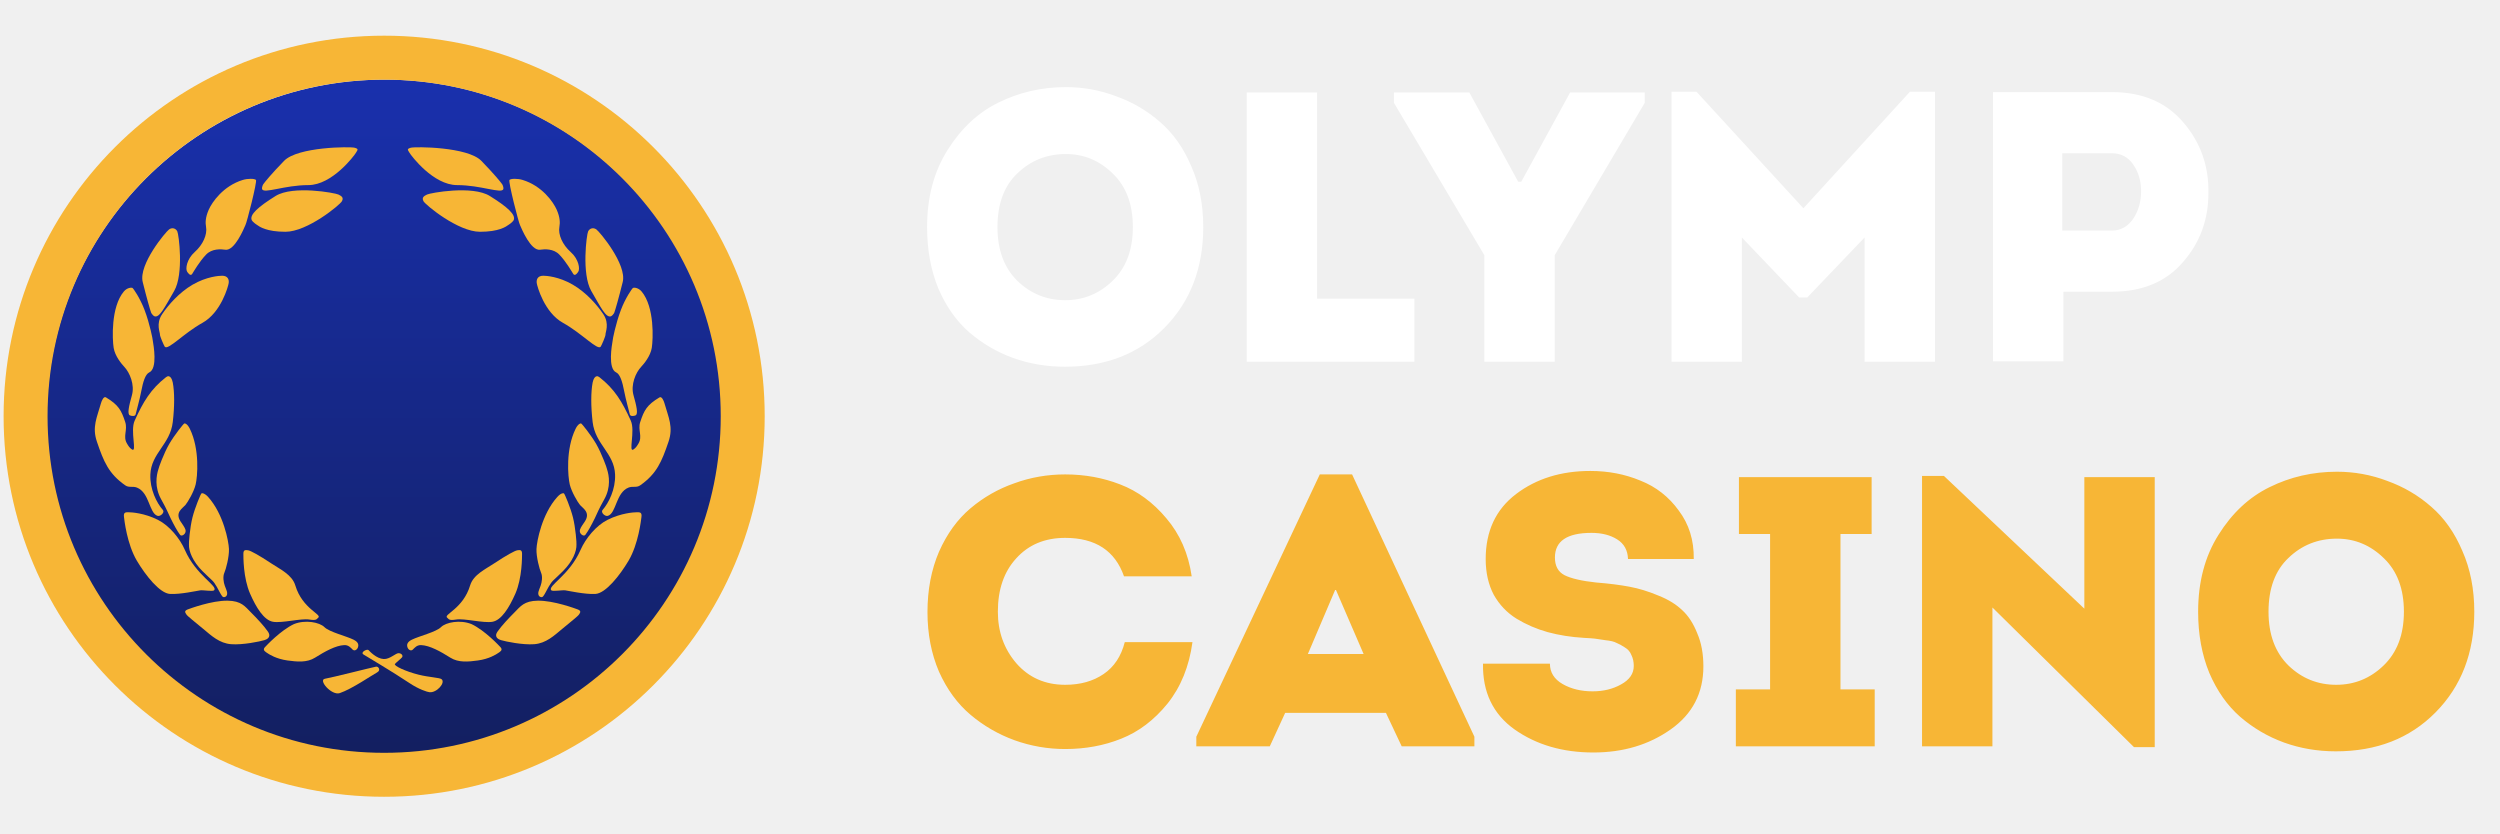
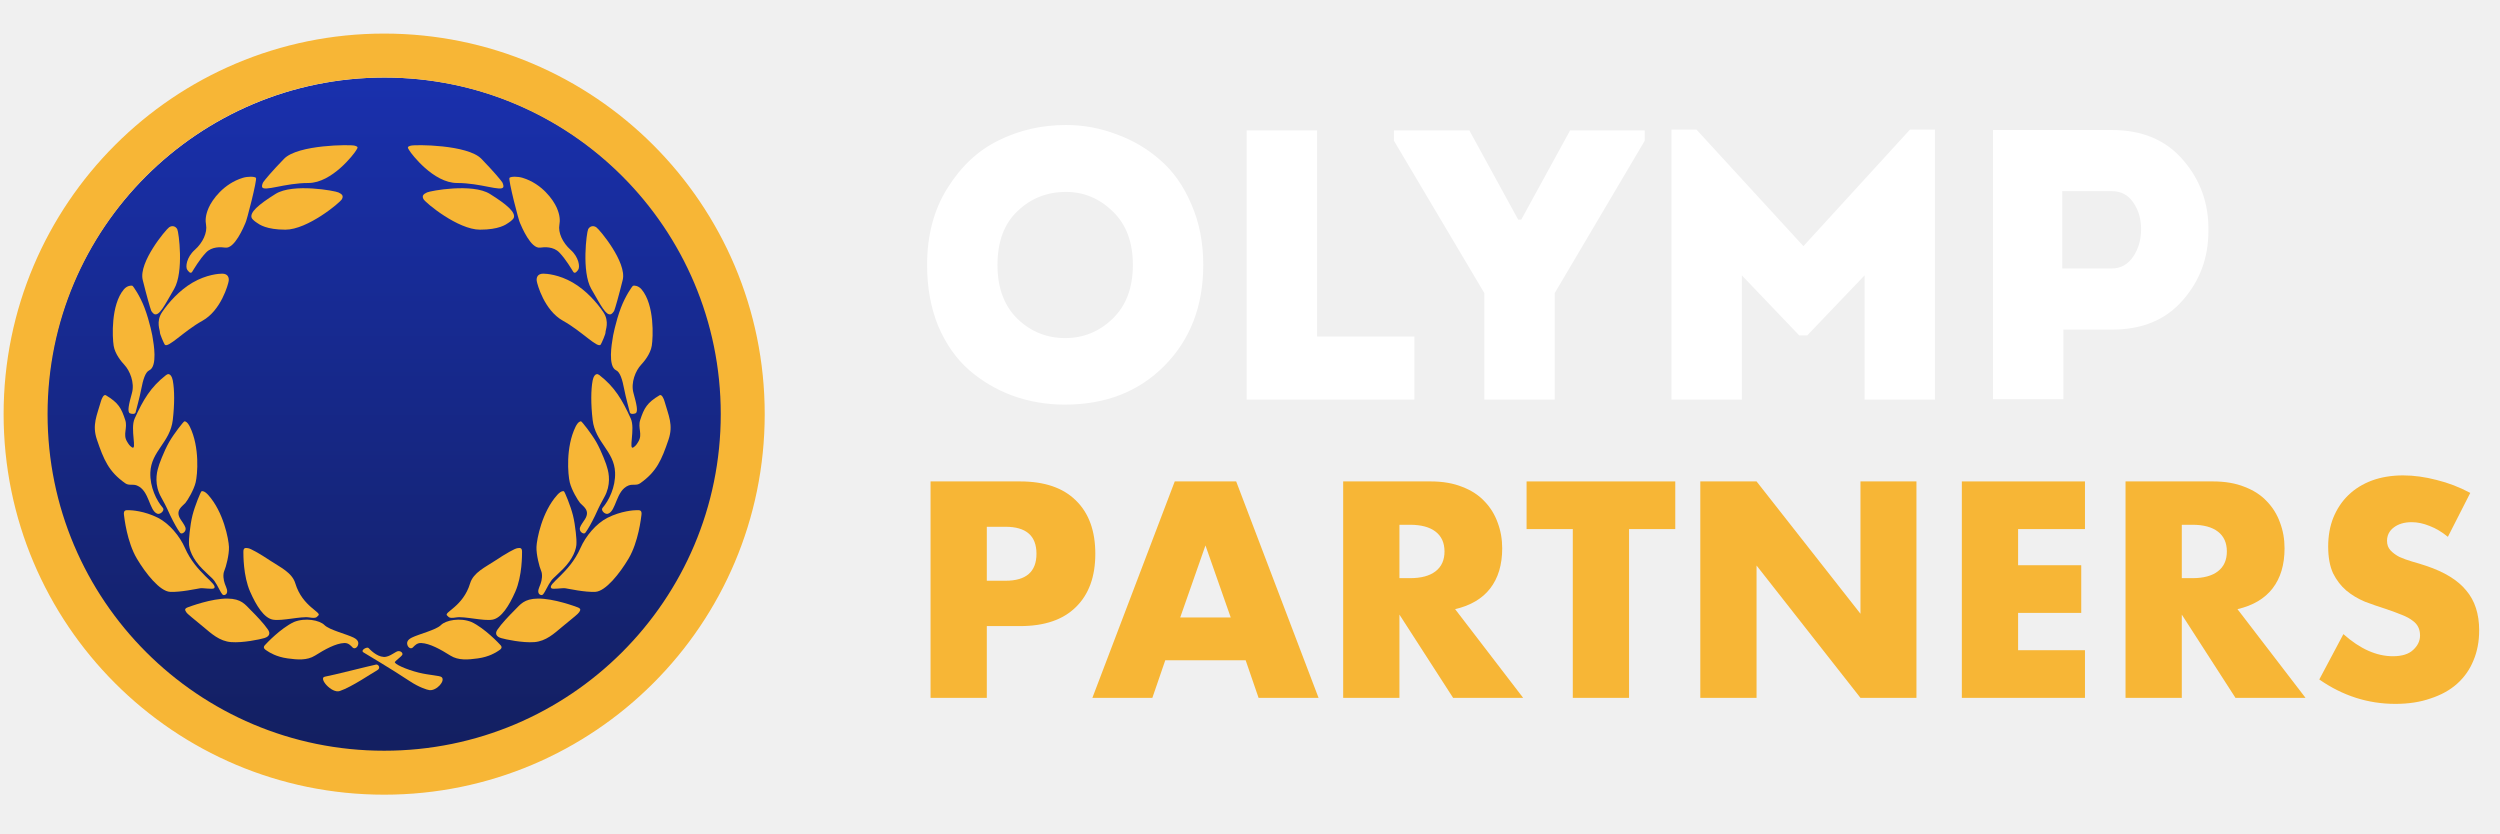
- <svg xmlns="http://www.w3.org/2000/svg" width="360" height="120" viewBox="0 0 91 28" fill="none">
-   <path d="M43.798 7.1C43.798 8.593 43.327 9.816 42.384 10.768C41.451 11.711 40.242 12.182 38.758 12.182C38.096 12.182 37.466 12.075 36.868 11.86C36.28 11.645 35.748 11.333 35.272 10.922C34.806 10.511 34.432 9.979 34.152 9.326C33.882 8.663 33.746 7.921 33.746 7.1C33.746 6.017 33.994 5.084 34.488 4.3C34.983 3.507 35.604 2.928 36.35 2.564C37.106 2.191 37.923 2.004 38.8 2.004C39.435 2.004 40.046 2.116 40.634 2.34C41.232 2.555 41.764 2.867 42.23 3.278C42.706 3.689 43.084 4.225 43.364 4.888C43.654 5.541 43.798 6.279 43.798 7.1ZM36.308 7.1C36.308 7.931 36.551 8.584 37.036 9.06C37.522 9.527 38.1 9.76 38.772 9.76C39.435 9.76 40.009 9.527 40.494 9.06C40.989 8.584 41.236 7.931 41.236 7.1C41.236 6.269 40.994 5.621 40.508 5.154C40.023 4.678 39.454 4.44 38.8 4.44C38.11 4.44 37.522 4.673 37.036 5.14C36.551 5.597 36.308 6.251 36.308 7.1ZM47.942 2.2V9.704H51.484V12H45.38V2.2H47.942ZM55.262 5.448H55.374L57.152 2.2H59.868V2.578L56.592 8.122V12H54.03V8.122L50.74 2.578V2.2H53.484L55.262 5.448ZM65.644 6.414L69.522 2.172H70.433V12H67.871V7.478L65.784 9.662H65.49L63.404 7.478V12H60.843V2.172H61.752L65.644 6.414ZM75.108 11.986H72.546V2.186H76.872C77.983 2.186 78.851 2.555 79.476 3.292C80.101 4.02 80.405 4.879 80.386 5.868C80.386 6.839 80.073 7.679 79.448 8.388C78.832 9.097 77.973 9.452 76.872 9.452H75.108V11.986ZM75.066 7.226H76.872C77.189 7.226 77.446 7.086 77.642 6.806C77.838 6.517 77.936 6.181 77.936 5.798C77.936 5.425 77.843 5.103 77.656 4.832C77.469 4.552 77.208 4.412 76.872 4.412H75.066V7.226Z" fill="white" />
-   <path d="M33.76 21.114C33.76 20.302 33.9 19.569 34.18 18.916C34.47 18.263 34.852 17.735 35.328 17.334C35.804 16.933 36.336 16.629 36.924 16.424C37.512 16.209 38.128 16.102 38.772 16.102C39.482 16.102 40.149 16.223 40.774 16.466C41.409 16.709 41.969 17.119 42.454 17.698C42.949 18.277 43.257 18.981 43.378 19.812H40.914C40.588 18.879 39.874 18.412 38.772 18.412C38.035 18.412 37.442 18.659 36.994 19.154C36.546 19.639 36.322 20.288 36.322 21.1C36.322 21.828 36.546 22.453 36.994 22.976C37.452 23.499 38.044 23.76 38.772 23.76C39.323 23.76 39.79 23.629 40.172 23.368C40.555 23.107 40.812 22.719 40.942 22.206H43.406C43.285 23.093 42.982 23.839 42.496 24.446C42.011 25.043 41.451 25.468 40.816 25.72C40.191 25.972 39.51 26.098 38.772 26.098C38.138 26.098 37.522 25.991 36.924 25.776C36.336 25.561 35.804 25.253 35.328 24.852C34.852 24.451 34.47 23.928 34.18 23.284C33.9 22.631 33.76 21.907 33.76 21.114ZM50.448 24.782H46.78L46.22 26H43.546V25.65L48.04 16.102H49.216L53.668 25.65V26H51.022L50.448 24.782ZM48.614 20.274L47.606 22.64H49.636L48.614 20.274ZM53.981 22.99H56.417C56.417 23.307 56.571 23.555 56.879 23.732C57.187 23.909 57.551 23.998 57.971 23.998C58.363 23.998 58.709 23.914 59.007 23.746C59.315 23.578 59.469 23.354 59.469 23.074C59.469 22.925 59.441 22.794 59.385 22.682C59.339 22.561 59.259 22.467 59.147 22.402C59.035 22.327 58.933 22.271 58.839 22.234C58.755 22.187 58.62 22.155 58.433 22.136C58.256 22.108 58.13 22.089 58.055 22.08C57.981 22.071 57.85 22.061 57.663 22.052C57.187 22.024 56.744 21.954 56.333 21.842C55.932 21.73 55.554 21.567 55.199 21.352C54.854 21.137 54.579 20.848 54.373 20.484C54.177 20.111 54.079 19.677 54.079 19.182C54.079 18.165 54.448 17.376 55.185 16.816C55.923 16.256 56.823 15.976 57.887 15.976C58.541 15.976 59.147 16.093 59.707 16.326C60.277 16.55 60.743 16.914 61.107 17.418C61.481 17.913 61.663 18.501 61.653 19.182H59.259C59.25 18.865 59.119 18.627 58.867 18.468C58.615 18.309 58.303 18.23 57.929 18.23C57.043 18.23 56.599 18.529 56.599 19.126C56.599 19.434 56.716 19.649 56.949 19.77C57.192 19.891 57.575 19.98 58.097 20.036C58.564 20.073 58.97 20.125 59.315 20.19C59.661 20.255 60.011 20.363 60.365 20.512C60.72 20.652 61.009 20.829 61.233 21.044C61.457 21.249 61.639 21.529 61.779 21.884C61.929 22.229 62.003 22.631 62.003 23.088C62.003 24.059 61.607 24.824 60.813 25.384C60.02 25.944 59.082 26.224 57.999 26.224C56.879 26.224 55.923 25.944 55.129 25.384C54.345 24.824 53.963 24.026 53.981 22.99ZM66.993 23.928H68.239V26H63.185V23.928H64.431V18.272H63.297V16.2H68.127V18.272H66.993V23.928ZM77.676 26.028L72.524 20.946V26H69.962V16.158H70.76L75.87 20.988V16.2H78.432V26.028H77.676ZM90.064 21.1C90.064 22.593 89.593 23.816 88.65 24.768C87.717 25.711 86.508 26.182 85.024 26.182C84.361 26.182 83.731 26.075 83.134 25.86C82.546 25.645 82.014 25.333 81.538 24.922C81.071 24.511 80.698 23.979 80.418 23.326C80.147 22.663 80.012 21.921 80.012 21.1C80.012 20.017 80.259 19.084 80.754 18.3C81.249 17.507 81.869 16.928 82.616 16.564C83.372 16.191 84.189 16.004 85.066 16.004C85.701 16.004 86.312 16.116 86.9 16.34C87.497 16.555 88.029 16.867 88.496 17.278C88.972 17.689 89.35 18.225 89.63 18.888C89.919 19.541 90.064 20.279 90.064 21.1ZM82.574 21.1C82.574 21.931 82.817 22.584 83.302 23.06C83.787 23.527 84.366 23.76 85.038 23.76C85.701 23.76 86.275 23.527 86.76 23.06C87.255 22.584 87.502 21.931 87.502 21.1C87.502 20.269 87.259 19.621 86.774 19.154C86.289 18.678 85.719 18.44 85.066 18.44C84.375 18.44 83.787 18.673 83.302 19.14C82.817 19.597 82.574 20.251 82.574 21.1Z" fill="#F7B636" />
-   <ellipse cx="14" cy="14.033" rx="12.301" ry="12.301" fill="url(#paint0_linear_3388_92896)" />
-   <path d="M13.983 27.036C21.192 27.036 27.035 21.192 27.035 13.984C27.035 6.775 21.192 0.932 13.983 0.932C6.775 0.932 0.931 6.775 0.931 13.984C0.931 21.192 6.775 27.036 13.983 27.036Z" stroke="#F7B636" stroke-width="1.6" />
-   <path d="M6.289 12.758C6.268 12.646 6.191 12.448 6.044 12.562C5.488 12.995 5.211 13.461 4.901 14.147C4.732 14.521 4.999 15.323 4.803 15.193C4.712 15.132 4.679 15.073 4.623 14.98C4.464 14.717 4.654 14.488 4.558 14.196C4.416 13.764 4.313 13.572 3.855 13.297C3.774 13.248 3.7 13.423 3.676 13.51C3.529 14.033 3.344 14.374 3.529 14.915C3.774 15.634 3.953 16.075 4.558 16.499C4.696 16.596 4.825 16.52 4.983 16.581C5.446 16.763 5.424 17.512 5.734 17.61C5.842 17.644 6.004 17.483 5.93 17.398C5.701 17.137 5.452 16.642 5.473 16.107C5.502 15.326 6.194 15.013 6.289 14.196C6.356 13.626 6.355 13.101 6.289 12.758Z" fill="#F7B636" />
-   <path d="M12.956 4.395C13.018 4.287 13.065 4.256 12.909 4.211C12.752 4.167 10.842 4.173 10.341 4.688C9.878 5.165 9.642 5.455 9.584 5.538C9.576 5.549 9.57 5.56 9.565 5.572C9.552 5.604 9.528 5.671 9.54 5.718C9.607 5.896 10.357 5.571 11.223 5.571C12.089 5.571 12.893 4.503 12.956 4.395Z" fill="#F7B636" />
-   <path d="M4.688 17.48C4.59 17.48 4.487 17.464 4.513 17.653C4.526 17.754 4.619 18.631 4.982 19.244C5.3 19.779 5.816 20.433 6.191 20.453C6.567 20.473 7.171 20.338 7.286 20.322C7.4 20.306 7.733 20.37 7.792 20.322C7.953 20.167 7.137 19.784 6.73 18.852C6.545 18.427 6.164 17.967 5.75 17.757C5.256 17.507 4.786 17.48 4.688 17.48Z" fill="#F7B636" />
-   <path d="M9.032 18.864C8.946 18.854 8.856 18.829 8.859 18.998C8.86 19.088 8.85 19.87 9.105 20.448C9.327 20.952 9.608 21.409 9.937 21.466C10.265 21.523 10.961 21.335 11.256 21.384C11.55 21.433 11.525 21.354 11.582 21.319C11.74 21.199 11.009 21.005 10.749 20.142C10.631 19.749 10.193 19.554 9.851 19.326C9.442 19.053 9.118 18.875 9.032 18.864Z" fill="#F7B636" />
-   <path d="M9.736 22.609C9.675 22.567 9.543 22.504 9.638 22.397C9.689 22.34 10.216 21.777 10.7 21.55C11.108 21.384 11.631 21.482 11.811 21.662C11.991 21.841 12.611 21.988 12.873 22.119C13.052 22.208 13.062 22.313 13.025 22.407C12.991 22.492 12.899 22.541 12.834 22.477C12.767 22.41 12.685 22.308 12.53 22.315C12.218 22.329 11.826 22.547 11.468 22.772C11.174 22.958 10.815 22.922 10.468 22.875C10.055 22.819 9.797 22.651 9.736 22.609Z" fill="#F7B636" />
-   <path d="M6.783 21.197C6.744 21.133 6.691 21.071 6.834 21.016C6.91 20.987 7.705 20.691 8.282 20.698C8.787 20.704 8.92 20.91 9.132 21.122C9.344 21.335 9.606 21.61 9.753 21.825C9.899 22.04 9.687 22.116 9.622 22.135C9.459 22.184 8.838 22.315 8.413 22.282C7.988 22.25 7.694 21.972 7.4 21.727C7.047 21.433 6.823 21.262 6.783 21.197Z" fill="#F7B636" />
-   <path d="M12.318 5.914C12.436 5.972 12.517 6.025 12.446 6.158C12.376 6.29 11.19 7.27 10.39 7.27C9.701 7.27 9.443 7.085 9.347 7.015C9.324 6.999 9.3 6.984 9.278 6.966C9.241 6.937 9.185 6.888 9.163 6.845C9.079 6.648 9.393 6.365 10.03 5.968C10.668 5.571 12.199 5.856 12.318 5.914Z" fill="#F7B636" />
-   <path d="M6.453 7.253C6.398 7.148 6.273 7.102 6.156 7.183C6.038 7.264 5.036 8.46 5.195 9.099C5.343 9.693 5.464 10.116 5.502 10.214C5.506 10.225 5.512 10.236 5.519 10.246C5.538 10.273 5.58 10.329 5.625 10.347C5.805 10.405 5.979 10.047 6.339 9.426C6.698 8.805 6.508 7.358 6.453 7.253Z" fill="#F7B636" />
-   <path d="M8.325 9.135C8.341 9.017 8.299 8.87 8.087 8.87C7.977 8.87 7.52 8.899 7.008 9.197C6.525 9.479 6.126 9.932 5.898 10.275C5.669 10.618 5.829 10.944 5.821 11.002C5.812 11.059 5.961 11.397 5.996 11.452C6.108 11.603 6.686 10.963 7.368 10.586C8.049 10.208 8.308 9.253 8.325 9.135Z" fill="#F7B636" />
-   <path d="M7.597 6.469C7.721 6.187 8.129 5.6 8.838 5.383C9.014 5.329 9.264 5.329 9.317 5.383C9.369 5.436 8.975 6.971 8.933 7.028C8.873 7.165 8.539 7.973 8.201 7.923C8.042 7.9 7.715 7.877 7.5 8.103C7.257 8.357 7.057 8.707 6.991 8.811C6.928 8.892 6.845 8.772 6.812 8.723C6.747 8.625 6.789 8.273 7.09 8.005C7.384 7.743 7.552 7.374 7.5 7.09C7.474 6.949 7.473 6.751 7.597 6.469Z" fill="#F7B636" />
-   <path d="M4.137 11.495C4.089 11.19 4.031 10.009 4.509 9.442C4.628 9.301 4.787 9.295 4.819 9.312C4.852 9.328 5.096 9.681 5.26 10.112C5.452 10.616 5.565 11.203 5.563 11.241C5.587 11.388 5.744 12.248 5.433 12.389C5.287 12.456 5.204 12.747 5.146 13.053C5.08 13.398 4.966 13.788 4.941 13.902C4.932 14.004 4.784 13.978 4.73 13.954C4.622 13.907 4.695 13.605 4.803 13.216C4.908 12.837 4.723 12.397 4.525 12.187C4.427 12.083 4.186 11.799 4.137 11.495Z" fill="#F7B636" />
-   <path d="M7.122 16.467C7.188 16.191 7.277 15.19 6.91 14.441C6.828 14.274 6.743 14.237 6.711 14.246C6.679 14.255 6.341 14.681 6.159 14.996C5.964 15.333 5.767 15.875 5.767 15.911C5.69 16.144 5.62 16.565 5.865 17.006C6.11 17.447 6.08 17.433 6.208 17.692C6.327 17.936 6.453 18.166 6.551 18.296C6.59 18.348 6.646 18.328 6.692 18.292C6.747 18.249 6.772 18.177 6.75 18.111C6.715 18.009 6.628 17.903 6.567 17.806C6.364 17.481 6.649 17.333 6.747 17.218C6.83 17.121 7.056 16.742 7.122 16.467Z" fill="#F7B636" />
-   <path d="M8.334 18.817C8.323 18.534 8.136 17.546 7.579 16.926C7.454 16.787 7.363 16.775 7.334 16.792C7.306 16.81 7.096 17.312 7.007 17.664C6.911 18.041 6.868 18.616 6.878 18.651C6.868 18.896 7.012 19.262 7.367 19.62C7.723 19.977 7.751 19.947 7.89 20.191C8.021 20.42 8.005 20.42 8.086 20.534C8.122 20.584 8.173 20.576 8.215 20.549C8.273 20.511 8.279 20.433 8.26 20.366C8.243 20.305 8.221 20.256 8.184 20.159C8.135 20.028 8.105 19.815 8.168 19.678C8.222 19.562 8.345 19.1 8.334 18.817Z" fill="#F7B636" />
-   <path d="M13.412 22.495C13.363 22.446 13.102 22.576 13.232 22.658C13.319 22.712 14.278 23.279 14.915 23.704C15.242 23.922 15.545 24.021 15.634 24.03C15.897 24.058 16.224 23.686 16.075 23.557C16.007 23.498 15.627 23.489 15.242 23.393C14.778 23.278 14.32 23.067 14.376 23.001C14.432 22.936 14.605 22.805 14.637 22.756C14.67 22.707 14.637 22.625 14.523 22.609C14.409 22.593 14.199 22.834 13.967 22.822C13.699 22.807 13.461 22.544 13.412 22.495Z" fill="#F7B636" />
-   <path d="M13.69 23.099C13.485 23.14 12.082 23.497 11.827 23.54C11.572 23.584 12.072 24.161 12.366 24.063C12.807 23.916 13.565 23.393 13.722 23.312C13.879 23.23 13.771 23.083 13.69 23.099Z" fill="#F7B636" />
-   <path d="M21.572 12.758C21.594 12.646 21.67 12.448 21.817 12.562C22.374 12.996 22.651 13.461 22.961 14.147C23.13 14.521 22.863 15.323 23.059 15.193C23.149 15.132 23.182 15.073 23.239 14.98C23.398 14.717 23.208 14.488 23.304 14.196C23.445 13.764 23.549 13.572 24.006 13.298C24.088 13.249 24.162 13.423 24.186 13.51C24.333 14.033 24.517 14.374 24.333 14.915C24.088 15.634 23.908 16.075 23.304 16.499C23.166 16.596 23.037 16.52 22.879 16.581C22.416 16.763 22.438 17.512 22.128 17.61C22.02 17.644 21.857 17.483 21.932 17.398C22.16 17.137 22.409 16.642 22.389 16.107C22.36 15.326 21.668 15.013 21.572 14.196C21.505 13.626 21.507 13.101 21.572 12.758Z" fill="#F7B636" />
-   <path d="M14.906 4.395C14.843 4.287 14.797 4.256 14.953 4.211C15.109 4.167 17.02 4.173 17.521 4.688C17.984 5.165 18.22 5.455 18.278 5.538C18.285 5.549 18.291 5.56 18.297 5.572C18.31 5.604 18.334 5.671 18.321 5.718C18.255 5.896 17.505 5.571 16.639 5.571C15.773 5.571 14.969 4.503 14.906 4.395Z" fill="#F7B636" />
-   <path d="M23.173 17.48C23.271 17.48 23.375 17.464 23.349 17.653C23.335 17.754 23.242 18.631 22.879 19.244C22.562 19.779 22.046 20.433 21.67 20.453C21.295 20.473 20.69 20.338 20.576 20.322C20.462 20.306 20.129 20.37 20.069 20.322C19.909 20.167 20.724 19.784 21.131 18.852C21.317 18.427 21.697 17.967 22.111 17.757C22.606 17.507 23.075 17.48 23.173 17.48Z" fill="#F7B636" />
-   <path d="M18.83 18.864C18.916 18.854 19.005 18.829 19.003 18.998C19.001 19.088 19.012 19.87 18.757 20.448C18.534 20.952 18.253 21.409 17.925 21.466C17.596 21.523 16.9 21.335 16.606 21.384C16.312 21.433 16.337 21.354 16.279 21.319C16.122 21.199 16.853 21.005 17.113 20.142C17.231 19.749 17.669 19.554 18.011 19.326C18.42 19.053 18.744 18.875 18.83 18.864Z" fill="#F7B636" />
-   <path d="M18.125 22.609C18.186 22.567 18.319 22.504 18.223 22.397C18.172 22.34 17.646 21.777 17.162 21.55C16.753 21.384 16.23 21.482 16.051 21.662C15.871 21.841 15.25 21.988 14.989 22.119C14.81 22.208 14.8 22.313 14.837 22.407C14.871 22.492 14.963 22.541 15.028 22.477C15.095 22.41 15.177 22.308 15.332 22.315C15.644 22.329 16.036 22.547 16.394 22.773C16.688 22.958 17.047 22.922 17.393 22.875C17.807 22.819 18.064 22.651 18.125 22.609Z" fill="#F7B636" />
-   <path d="M21.079 21.197C21.118 21.133 21.171 21.071 21.028 21.016C20.951 20.987 20.157 20.691 19.579 20.698C19.075 20.704 18.942 20.91 18.73 21.122C18.518 21.335 18.256 21.61 18.109 21.825C17.962 22.04 18.174 22.116 18.24 22.135C18.403 22.184 19.024 22.315 19.449 22.282C19.873 22.25 20.168 21.972 20.462 21.727C20.814 21.433 21.039 21.262 21.079 21.197Z" fill="#F7B636" />
-   <path d="M15.544 5.914C15.426 5.972 15.345 6.025 15.415 6.158C15.486 6.29 16.671 7.27 17.472 7.27C18.16 7.27 18.419 7.085 18.515 7.015C18.538 6.999 18.562 6.984 18.584 6.966C18.62 6.937 18.677 6.888 18.699 6.845C18.783 6.648 18.468 6.365 17.831 5.968C17.194 5.571 15.662 5.856 15.544 5.914Z" fill="#F7B636" />
-   <path d="M21.409 7.253C21.464 7.148 21.588 7.102 21.706 7.183C21.824 7.264 22.826 8.46 22.667 9.099C22.519 9.693 22.398 10.116 22.36 10.214C22.355 10.225 22.349 10.236 22.343 10.246C22.324 10.273 22.281 10.329 22.237 10.347C22.057 10.405 21.882 10.047 21.523 9.426C21.164 8.805 21.353 7.358 21.409 7.253Z" fill="#F7B636" />
-   <path d="M19.537 9.135C19.521 9.017 19.563 8.87 19.775 8.87C19.884 8.87 20.342 8.899 20.853 9.197C21.337 9.479 21.736 9.932 21.964 10.275C22.193 10.618 22.032 10.944 22.041 11.002C22.05 11.059 21.901 11.397 21.866 11.452C21.754 11.603 21.176 10.963 20.494 10.586C19.812 10.208 19.553 9.253 19.537 9.135Z" fill="#F7B636" />
-   <path d="M20.265 6.469C20.141 6.187 19.733 5.6 19.023 5.383C18.847 5.329 18.598 5.329 18.545 5.383C18.492 5.436 18.887 6.971 18.929 7.028C18.988 7.165 19.323 7.973 19.661 7.923C19.819 7.9 20.147 7.877 20.362 8.103C20.605 8.357 20.804 8.707 20.871 8.811C20.934 8.892 21.017 8.772 21.049 8.723C21.115 8.625 21.073 8.273 20.771 8.005C20.477 7.743 20.309 7.374 20.362 7.09C20.388 6.949 20.389 6.751 20.265 6.469Z" fill="#F7B636" />
-   <path d="M23.725 11.495C23.773 11.19 23.831 10.009 23.353 9.442C23.234 9.301 23.075 9.295 23.043 9.312C23.01 9.328 22.765 9.681 22.602 10.112C22.41 10.616 22.296 11.203 22.299 11.241C22.274 11.388 22.118 12.248 22.429 12.389C22.575 12.456 22.657 12.747 22.716 13.053C22.782 13.398 22.896 13.788 22.921 13.902C22.93 14.004 23.078 13.978 23.132 13.954C23.24 13.907 23.167 13.605 23.059 13.216C22.953 12.837 23.139 12.397 23.337 12.187C23.435 12.083 23.676 11.799 23.725 11.495Z" fill="#F7B636" />
-   <path d="M20.739 16.467C20.673 16.191 20.584 15.189 20.952 14.441C21.034 14.274 21.118 14.237 21.151 14.246C21.183 14.255 21.521 14.681 21.703 14.996C21.897 15.333 22.095 15.875 22.095 15.911C22.172 16.144 22.242 16.565 21.997 17.006C21.752 17.447 21.781 17.433 21.654 17.692C21.535 17.936 21.409 18.166 21.311 18.296C21.272 18.348 21.215 18.328 21.17 18.292C21.115 18.249 21.09 18.177 21.112 18.111C21.146 18.009 21.234 17.903 21.295 17.806C21.498 17.481 21.213 17.332 21.115 17.218C21.032 17.121 20.805 16.742 20.739 16.467Z" fill="#F7B636" />
-   <path d="M19.528 18.817C19.539 18.534 19.726 17.546 20.283 16.926C20.407 16.787 20.499 16.775 20.527 16.792C20.556 16.81 20.766 17.312 20.855 17.664C20.95 18.041 20.993 18.616 20.983 18.651C20.994 18.896 20.85 19.262 20.494 19.62C20.139 19.977 20.111 19.947 19.971 20.191C19.841 20.42 19.857 20.42 19.775 20.534C19.74 20.584 19.688 20.576 19.647 20.549C19.589 20.511 19.583 20.433 19.602 20.366C19.618 20.305 19.641 20.256 19.677 20.159C19.726 20.028 19.757 19.815 19.694 19.678C19.64 19.562 19.516 19.1 19.528 18.817Z" fill="#F7B636" />
+ <svg xmlns="http://www.w3.org/2000/svg" width="360" height="120" viewBox="0 0 360 120" fill="none">
+   <path d="M55.385 108.492C82.261 108.492 104.048 86.704 104.048 59.828C104.048 32.952 82.261 11.165 55.385 11.165C28.509 11.165 6.721 32.952 6.721 59.828C6.721 86.704 28.509 108.492 55.385 108.492Z" fill="url(#paint0_linear_1679_40)" />
+   <path d="M55.319 111.269C83.836 111.269 106.954 88.152 106.954 59.634C106.954 31.117 83.836 8 55.319 8C26.802 8 3.685 31.117 3.685 59.634C3.685 88.152 26.802 111.269 55.319 111.269Z" stroke="#F7B636" stroke-width="6.33" />
+   <path d="M24.881 54.788C24.796 54.341 24.494 53.56 23.912 54.012C21.709 55.725 20.616 57.566 19.388 60.281C18.719 61.759 19.776 64.934 19 64.417C18.643 64.179 18.512 63.944 18.289 63.577C17.66 62.537 18.409 61.63 18.031 60.475C17.471 58.767 17.061 58.006 15.252 56.92C14.929 56.726 14.638 57.415 14.541 57.76C13.959 59.829 13.23 61.179 13.959 63.318C14.929 66.162 15.64 67.907 18.031 69.587C18.578 69.971 19.089 69.666 19.711 69.91C21.544 70.628 21.456 73.594 22.684 73.982C23.11 74.116 23.753 73.477 23.459 73.141C22.555 72.107 21.57 70.15 21.65 68.036C21.767 64.946 24.502 63.708 24.881 60.475C25.146 58.219 25.14 56.145 24.881 54.788Z" fill="#F7B636" />
+   <path d="M51.253 21.7C51.501 21.272 51.686 21.151 51.068 20.975C50.449 20.799 42.89 20.821 40.909 22.862C39.078 24.749 38.143 25.896 37.914 26.224C37.884 26.266 37.86 26.31 37.84 26.358C37.788 26.483 37.692 26.75 37.742 26.934C38.005 27.639 40.974 26.352 44.399 26.352C47.824 26.352 51.005 22.128 51.253 21.7Z" fill="#F7B636" />
+   <path d="M18.547 73.465C18.16 73.465 17.751 73.403 17.852 74.151C17.906 74.55 18.274 78.02 19.711 80.444C20.966 82.563 23.007 85.148 24.493 85.227C25.979 85.305 28.371 84.774 28.823 84.71C29.275 84.645 30.591 84.899 30.826 84.71C31.462 84.095 28.235 82.581 26.626 78.893C25.892 77.213 24.386 75.393 22.748 74.563C20.792 73.573 18.935 73.465 18.547 73.465Z" fill="#F7B636" />
+   <path d="M35.731 78.942C35.39 78.901 35.036 78.804 35.047 79.473C35.052 79.829 35.01 82.922 36.018 85.206C36.899 87.202 38.011 89.007 39.311 89.233C40.61 89.459 43.364 88.716 44.528 88.91C45.691 89.104 45.593 88.793 45.82 88.652C46.444 88.178 43.551 87.413 42.524 83.999C42.056 82.442 40.324 81.67 38.97 80.767C37.353 79.689 36.072 78.983 35.731 78.942Z" fill="#F7B636" />
+   <path d="M38.517 93.757C38.275 93.59 37.751 93.34 38.129 92.917C38.331 92.691 40.414 90.464 42.33 89.568C43.945 88.91 46.014 89.298 46.724 90.009C47.435 90.72 49.891 91.301 50.925 91.818C51.633 92.172 51.675 92.586 51.527 92.957C51.393 93.293 51.028 93.489 50.772 93.234C50.506 92.969 50.182 92.566 49.568 92.594C48.334 92.65 46.784 93.51 45.367 94.403C44.203 95.137 42.784 94.995 41.413 94.809C39.777 94.587 38.759 93.924 38.517 93.757Z" fill="#F7B636" />
+   <path d="M26.835 88.172C26.678 87.917 26.469 87.672 27.036 87.456C27.338 87.341 30.483 86.167 32.766 86.196C34.761 86.221 35.286 87.036 36.126 87.876C36.967 88.716 38.002 89.805 38.582 90.655C39.163 91.505 38.324 91.805 38.065 91.883C37.419 92.077 34.963 92.594 33.283 92.464C31.603 92.335 30.439 91.236 29.276 90.267C27.88 89.104 26.992 88.426 26.835 88.172Z" fill="#F7B636" />
+   <path d="M48.729 27.709C49.197 27.938 49.518 28.149 49.239 28.674C48.959 29.2 44.27 33.073 41.103 33.073C38.379 33.073 37.356 32.341 36.976 32.067C36.886 32.002 36.791 31.943 36.704 31.874C36.559 31.758 36.336 31.564 36.249 31.395C35.917 30.615 37.161 29.494 39.681 27.923C42.202 26.352 48.261 27.48 48.729 27.709Z" fill="#F7B636" />
+   <path d="M25.528 33.009C25.31 32.593 24.817 32.411 24.352 32.73C23.886 33.05 19.924 37.784 20.552 40.312C21.136 42.661 21.617 44.333 21.766 44.721C21.783 44.767 21.806 44.808 21.834 44.848C21.908 44.956 22.076 45.176 22.253 45.249C22.964 45.477 23.654 44.06 25.076 41.604C26.498 39.148 25.747 33.425 25.528 33.009Z" fill="#F7B636" />
+   <path d="M32.933 40.453C32.998 39.987 32.831 39.407 31.991 39.407C31.559 39.407 29.749 39.519 27.726 40.699C25.813 41.813 24.236 43.607 23.331 44.964C22.426 46.321 23.061 47.61 23.026 47.838C22.992 48.066 23.583 49.4 23.719 49.617C24.163 50.218 26.45 47.685 29.147 46.192C31.844 44.699 32.868 40.918 32.933 40.453Z" fill="#F7B636" />
+   <path d="M30.053 29.907C30.544 28.791 32.16 26.468 34.965 25.608C35.661 25.394 36.647 25.398 36.857 25.608C37.066 25.819 35.506 31.893 35.338 32.118C35.103 32.661 33.781 35.855 32.444 35.658C31.816 35.566 30.52 35.478 29.669 36.369C28.707 37.377 27.919 38.76 27.655 39.171C27.408 39.491 27.079 39.019 26.951 38.825C26.692 38.437 26.857 37.042 28.05 35.981C29.213 34.947 29.877 33.486 29.669 32.362C29.566 31.806 29.562 31.022 30.053 29.907Z" fill="#F7B636" />
+   <path d="M16.367 49.788C16.175 48.584 15.946 43.911 17.837 41.669C18.307 41.111 18.936 41.087 19.065 41.151C19.194 41.216 20.161 42.613 20.809 44.318C21.568 46.313 22.017 48.632 22.007 48.783C22.104 49.367 22.723 52.767 21.493 53.327C20.915 53.589 20.589 54.741 20.357 55.951C20.095 57.319 19.646 58.859 19.546 59.312C19.511 59.714 18.925 59.611 18.712 59.518C18.284 59.333 18.572 58.135 19 56.597C19.417 55.098 18.685 53.357 17.901 52.526C17.513 52.114 16.558 50.992 16.367 49.788Z" fill="#F7B636" />
+   <path d="M28.177 69.458C28.438 68.368 28.789 64.405 27.337 61.444C27.012 60.781 26.677 60.638 26.549 60.674C26.421 60.71 25.083 62.395 24.364 63.641C23.595 64.973 22.813 67.117 22.813 67.26C22.51 68.181 22.231 69.846 23.201 71.591C24.17 73.335 24.054 73.279 24.558 74.305C25.031 75.269 25.527 76.179 25.915 76.696C26.069 76.901 26.293 76.82 26.474 76.679C26.691 76.51 26.791 76.223 26.702 75.963C26.566 75.56 26.219 75.141 25.98 74.757C25.175 73.469 26.303 72.883 26.69 72.43C27.019 72.047 27.916 70.547 28.177 69.458Z" fill="#F7B636" />
+   <path d="M32.97 78.756C32.925 77.637 32.185 73.727 29.983 71.273C29.489 70.724 29.128 70.676 29.015 70.746C28.902 70.815 28.073 72.8 27.719 74.196C27.341 75.686 27.172 77.962 27.21 78.1C27.169 79.069 27.739 80.515 29.146 81.931C30.553 83.346 30.663 83.227 31.214 84.192C31.731 85.097 31.667 85.097 31.99 85.55C32.13 85.747 32.334 85.713 32.498 85.606C32.729 85.455 32.75 85.148 32.678 84.882C32.611 84.64 32.523 84.45 32.377 84.063C32.184 83.546 32.063 82.702 32.313 82.162C32.525 81.703 33.015 79.876 32.97 78.756Z" fill="#F7B636" />
+   <path d="M53.059 93.305C52.865 93.111 51.831 93.628 52.348 93.951C52.691 94.166 56.484 96.407 59.004 98.087C60.297 98.949 61.498 99.343 61.848 99.38C62.89 99.489 64.182 98.017 63.593 97.506C63.325 97.273 61.822 97.237 60.297 96.859C58.462 96.405 56.65 95.567 56.872 95.308C57.093 95.05 57.776 94.533 57.906 94.339C58.035 94.145 57.906 93.822 57.453 93.757C57.001 93.693 56.173 94.649 55.256 94.598C54.193 94.539 53.253 93.499 53.059 93.305Z" fill="#F7B636" />
+   <path d="M54.157 95.696C53.348 95.858 47.798 97.269 46.789 97.441C45.781 97.612 47.759 99.897 48.922 99.509C50.666 98.928 53.665 96.859 54.286 96.536C54.907 96.213 54.48 95.632 54.157 95.696Z" fill="#F7B636" />
+   <path d="M85.341 54.788C85.426 54.341 85.729 53.56 86.311 54.012C88.513 55.726 89.606 57.566 90.834 60.281C91.503 61.759 90.447 64.934 91.222 64.417C91.58 64.179 91.71 63.944 91.933 63.577C92.562 62.537 91.813 61.63 92.191 60.475C92.751 58.767 93.161 58.006 94.97 56.92C95.294 56.727 95.584 57.415 95.681 57.76C96.263 59.829 96.992 61.179 96.263 63.318C95.294 66.162 94.583 67.907 92.191 69.587C91.644 69.971 91.133 69.666 90.511 69.91C88.678 70.628 88.766 73.594 87.538 73.982C87.112 74.116 86.469 73.478 86.763 73.141C87.668 72.107 88.652 70.15 88.572 68.036C88.456 64.946 85.72 63.708 85.341 60.475C85.076 58.219 85.083 56.145 85.341 54.788Z" fill="#F7B636" />
+   <path d="M58.969 21.7C58.721 21.272 58.536 21.151 59.154 20.975C59.773 20.799 67.332 20.821 69.313 22.862C71.144 24.749 72.079 25.896 72.308 26.224C72.338 26.266 72.362 26.31 72.382 26.358C72.435 26.483 72.53 26.75 72.48 26.934C72.217 27.639 69.249 26.352 65.823 26.352C62.398 26.352 59.217 22.128 58.969 21.7Z" fill="#F7B636" />
+   <path d="M91.675 73.465C92.062 73.465 92.471 73.403 92.37 74.151C92.315 74.55 91.948 78.02 90.511 80.444C89.255 82.563 87.215 85.148 85.729 85.226C84.243 85.305 81.851 84.774 81.399 84.709C80.947 84.645 79.631 84.899 79.395 84.709C78.76 84.095 81.987 82.581 83.596 78.893C84.33 77.213 85.836 75.393 87.474 74.563C89.43 73.573 91.287 73.465 91.675 73.465Z" fill="#F7B636" />
+   <path d="M74.492 78.942C74.832 78.901 75.186 78.804 75.175 79.473C75.17 79.829 75.213 82.922 74.204 85.206C73.323 87.202 72.211 89.007 70.912 89.233C69.612 89.459 66.858 88.716 65.695 88.91C64.531 89.104 64.629 88.793 64.402 88.652C63.778 88.178 66.671 87.413 67.698 83.999C68.166 82.442 69.899 81.67 71.253 80.767C72.869 79.689 74.15 78.983 74.492 78.942Z" fill="#F7B636" />
+   <path d="M71.705 93.757C71.947 93.59 72.471 93.341 72.093 92.917C71.891 92.691 69.808 90.464 67.892 89.569C66.276 88.91 64.208 89.298 63.498 90.009C62.787 90.72 60.331 91.301 59.297 91.818C58.589 92.172 58.547 92.586 58.695 92.957C58.829 93.294 59.194 93.49 59.45 93.234C59.716 92.969 60.041 92.566 60.654 92.594C61.888 92.65 63.438 93.51 64.855 94.403C66.019 95.137 67.438 94.996 68.808 94.809C70.445 94.587 71.463 93.924 71.705 93.757Z" fill="#F7B636" />
+   <path d="M83.388 88.172C83.544 87.917 83.753 87.672 83.187 87.457C82.885 87.341 79.74 86.167 77.457 86.196C75.462 86.221 74.937 87.036 74.096 87.876C73.257 88.716 72.221 89.805 71.641 90.655C71.06 91.505 71.899 91.805 72.157 91.883C72.804 92.077 75.26 92.594 76.94 92.465C78.621 92.335 79.784 91.237 80.947 90.267C82.343 89.104 83.231 88.427 83.388 88.172Z" fill="#F7B636" />
+   <path d="M61.493 27.709C61.025 27.938 60.704 28.149 60.983 28.674C61.263 29.2 65.952 33.073 69.119 33.073C71.843 33.073 72.866 32.341 73.246 32.067C73.336 32.002 73.43 31.943 73.518 31.874C73.663 31.758 73.886 31.564 73.973 31.395C74.305 30.615 73.061 29.494 70.541 27.923C68.02 26.352 61.962 27.48 61.493 27.709Z" fill="#F7B636" />
+   <path d="M84.694 33.009C84.913 32.593 85.405 32.41 85.87 32.73C86.336 33.05 90.299 37.783 89.67 40.311C89.086 42.661 88.606 44.332 88.456 44.721C88.439 44.766 88.416 44.808 88.388 44.848C88.314 44.955 88.146 45.176 87.969 45.248C87.258 45.476 86.568 44.06 85.146 41.604C83.725 39.148 84.475 33.425 84.694 33.009Z" fill="#F7B636" />
+   <path d="M77.29 40.453C77.224 39.987 77.391 39.407 78.232 39.407C78.664 39.407 80.473 39.52 82.497 40.699C84.409 41.813 85.987 43.607 86.891 44.964C87.796 46.321 87.162 47.61 87.196 47.838C87.231 48.066 86.64 49.4 86.504 49.617C86.059 50.218 83.772 47.685 81.075 46.192C78.378 44.699 77.355 40.918 77.29 40.453Z" fill="#F7B636" />
+   <path d="M80.169 29.907C79.678 28.791 78.063 26.468 75.258 25.608C74.561 25.394 73.575 25.398 73.366 25.608C73.156 25.819 74.717 31.893 74.884 32.118C75.119 32.661 76.442 35.855 77.779 35.658C78.406 35.566 79.703 35.477 80.553 36.369C81.515 37.377 82.303 38.76 82.567 39.171C82.814 39.491 83.143 39.019 83.272 38.825C83.531 38.437 83.365 37.042 82.172 35.981C81.009 34.947 80.345 33.486 80.553 32.362C80.656 31.806 80.66 31.022 80.169 29.907Z" fill="#F7B636" />
+   <path d="M93.856 49.788C94.047 48.584 94.276 43.911 92.385 41.669C91.915 41.111 91.286 41.087 91.157 41.151C91.029 41.216 90.061 42.613 89.413 44.318C88.654 46.313 88.205 48.632 88.215 48.783C88.119 49.367 87.499 52.767 88.73 53.327C89.307 53.589 89.633 54.741 89.865 55.951C90.127 57.319 90.576 58.859 90.677 59.312C90.711 59.714 91.297 59.611 91.51 59.518C91.938 59.333 91.65 58.135 91.222 56.597C90.805 55.098 91.537 53.357 92.321 52.526C92.709 52.114 93.664 50.992 93.856 49.788Z" fill="#F7B636" />
+   <path d="M82.046 69.458C81.784 68.368 81.433 64.404 82.885 61.444C83.211 60.781 83.545 60.638 83.674 60.674C83.801 60.709 85.139 62.395 85.858 63.641C86.627 64.973 87.409 67.117 87.409 67.26C87.712 68.181 87.991 69.845 87.022 71.59C86.052 73.335 86.168 73.279 85.665 74.305C85.191 75.269 84.695 76.179 84.307 76.696C84.153 76.901 83.929 76.82 83.748 76.678C83.531 76.51 83.431 76.223 83.52 75.962C83.656 75.56 84.003 75.141 84.243 74.757C85.047 73.469 83.919 72.883 83.532 72.43C83.203 72.047 82.307 70.547 82.046 69.458Z" fill="#F7B636" />
+   <path d="M77.252 78.756C77.297 77.637 78.037 73.727 80.24 71.273C80.733 70.724 81.094 70.676 81.207 70.746C81.32 70.815 82.15 72.801 82.503 74.196C82.881 75.686 83.051 77.962 83.012 78.1C83.053 79.069 82.483 80.515 81.076 81.931C79.669 83.346 79.56 83.227 79.008 84.193C78.491 85.097 78.555 85.097 78.232 85.55C78.091 85.747 77.888 85.713 77.724 85.606C77.493 85.455 77.472 85.148 77.544 84.883C77.611 84.64 77.7 84.45 77.845 84.063C78.038 83.546 78.16 82.702 77.909 82.162C77.697 81.703 77.207 79.876 77.252 78.756Z" fill="#F7B636" />
+   <path d="M173.268 38.16C173.268 44.068 171.404 48.905 167.675 52.671C163.982 56.4 159.201 58.265 153.33 58.265C150.708 58.265 148.216 57.84 145.853 56.991C143.527 56.141 141.422 54.905 139.539 53.28C137.693 51.655 136.216 49.551 135.108 46.966C134.038 44.345 133.502 41.409 133.502 38.16C133.502 33.877 134.481 30.185 136.438 27.083C138.394 23.945 140.85 21.655 143.804 20.215C146.795 18.738 150.025 18 153.496 18C156.007 18 158.425 18.443 160.751 19.329C163.114 20.178 165.219 21.415 167.065 23.04C168.948 24.665 170.444 26.788 171.551 29.409C172.696 31.994 173.268 34.911 173.268 38.16ZM143.638 38.16C143.638 41.446 144.597 44.031 146.518 45.914C148.438 47.76 150.727 48.683 153.385 48.683C156.007 48.683 158.277 47.76 160.198 45.914C162.154 44.031 163.133 41.446 163.133 38.16C163.133 34.874 162.173 32.308 160.253 30.462C158.333 28.578 156.081 27.637 153.496 27.637C150.764 27.637 148.438 28.56 146.518 30.406C144.597 32.215 143.638 34.8 143.638 38.16ZM189.659 18.775V48.462H203.671V57.545H179.524V18.775H189.659ZM218.618 31.625H219.061L226.095 18.775H236.839V20.271L223.879 42.203V57.545H213.744V42.203L200.729 20.271V18.775H211.584L218.618 31.625ZM259.693 35.446L275.034 18.665H278.634V57.545H268.499V39.655L260.246 48.295H259.083L250.831 39.655V57.545H240.696V18.665H244.296L259.693 35.446ZM297.13 57.489H286.995V18.72H304.109C308.503 18.72 311.936 20.178 314.41 23.095C316.884 25.975 318.084 29.372 318.01 33.286C318.01 37.126 316.774 40.449 314.299 43.255C311.862 46.062 308.466 47.465 304.109 47.465H297.13V57.489ZM296.964 38.658H304.109C305.364 38.658 306.379 38.105 307.155 36.997C307.93 35.852 308.318 34.523 308.318 33.009C308.318 31.532 307.949 30.259 307.21 29.188C306.472 28.08 305.438 27.526 304.109 27.526H296.964V38.658Z" fill="white" />
+   <path d="M352.495 77.302C351.613 76.586 350.731 76.062 349.849 75.732C348.967 75.373 348.113 75.194 347.286 75.194C346.239 75.194 345.385 75.442 344.724 75.938C344.062 76.434 343.732 77.082 343.732 77.881C343.732 78.432 343.897 78.887 344.228 79.245C344.558 79.603 344.986 79.92 345.509 80.196C346.06 80.444 346.666 80.664 347.328 80.857C348.017 81.05 348.692 81.257 349.353 81.477C351.999 82.359 353.927 83.544 355.14 85.032C356.38 86.492 357 88.407 357 90.777C357 92.375 356.724 93.822 356.173 95.117C355.65 96.412 354.864 97.528 353.817 98.465C352.798 99.375 351.53 100.077 350.015 100.573C348.526 101.097 346.832 101.359 344.93 101.359C340.99 101.359 337.339 100.188 333.977 97.845L337.449 91.314C338.661 92.389 339.86 93.188 341.045 93.712C342.23 94.235 343.401 94.497 344.558 94.497C345.881 94.497 346.859 94.194 347.493 93.588C348.154 92.982 348.485 92.293 348.485 91.521C348.485 91.053 348.402 90.653 348.237 90.323C348.072 89.964 347.796 89.647 347.41 89.372C347.025 89.069 346.515 88.793 345.881 88.545C345.275 88.297 344.531 88.022 343.649 87.718C342.602 87.388 341.569 87.029 340.549 86.644C339.557 86.23 338.661 85.693 337.862 85.032C337.091 84.37 336.457 83.544 335.961 82.552C335.493 81.532 335.258 80.251 335.258 78.708C335.258 77.165 335.506 75.773 336.002 74.533C336.526 73.265 337.242 72.191 338.152 71.309C339.089 70.4 340.218 69.697 341.541 69.201C342.891 68.705 344.393 68.457 346.046 68.457C347.59 68.457 349.202 68.677 350.883 69.118C352.563 69.531 354.175 70.151 355.719 70.978L352.495 77.302Z" fill="#F7B636" />
+   <path d="M314.179 83.255H315.708C317.306 83.255 318.532 82.924 319.387 82.263C320.241 81.601 320.668 80.651 320.668 79.411C320.668 78.171 320.241 77.22 319.387 76.559C318.532 75.897 317.306 75.567 315.708 75.567H314.179V83.255ZM331.994 100.491H321.908L314.179 88.504V100.491H306.077V69.325H318.684C320.42 69.325 321.936 69.587 323.231 70.111C324.526 70.606 325.587 71.295 326.413 72.177C327.268 73.059 327.901 74.079 328.315 75.236C328.756 76.393 328.976 77.633 328.976 78.956C328.976 81.326 328.398 83.255 327.24 84.743C326.11 86.203 324.429 87.195 322.197 87.719L331.994 100.491Z" fill="#F7B636" />
+   <path d="M300.236 76.187H290.605V81.395H299.699V88.256H290.605V93.63H300.236V100.491H282.504V69.325H300.236V76.187Z" fill="#F7B636" />
+   <path d="M244.843 100.491V69.325H252.944L267.907 88.38V69.325H275.968V100.491H267.907L252.944 81.436V100.491H244.843Z" fill="#F7B636" />
+   <path d="M234.584 76.187V100.491H226.483V76.187H219.828V69.325H241.239V76.187H234.584Z" fill="#F7B636" />
+   <path d="M201.519 83.255H203.048C204.647 83.255 205.873 82.924 206.727 82.263C207.581 81.601 208.009 80.651 208.009 79.411C208.009 78.171 207.581 77.22 206.727 76.559C205.873 75.897 204.647 75.567 203.048 75.567H201.519V83.255ZM219.334 100.491H209.249L201.519 88.504V100.491H193.418V69.325H206.024C207.761 69.325 209.276 69.587 210.571 70.111C211.866 70.606 212.927 71.295 213.754 72.177C214.608 73.059 215.242 74.079 215.655 75.236C216.096 76.393 216.317 77.633 216.317 78.956C216.317 81.326 215.738 83.255 214.581 84.743C213.451 86.203 211.77 87.195 209.538 87.719L219.334 100.491Z" fill="#F7B636" />
+   <path d="M177.225 88.918L173.587 78.543L169.95 88.918H177.225ZM179.374 95.076H167.8L165.94 100.491H157.302L169.164 69.325H178.01L189.873 100.491H181.234L179.374 95.076Z" fill="#F7B636" />
+   <path d="M142.101 83.627H144.788C147.764 83.627 149.252 82.332 149.252 79.741C149.252 77.151 147.764 75.856 144.788 75.856H142.101V83.627ZM142.101 100.491H134V69.325H146.896C150.396 69.325 153.069 70.234 154.915 72.053C156.789 73.872 157.726 76.435 157.726 79.741C157.726 83.048 156.789 85.611 154.915 87.43C153.069 89.248 150.396 90.157 146.896 90.157H142.101V100.491Z" fill="#F7B636" />
  <defs>
-     <linearGradient id="paint0_linear_3388_92896" x1="14" y1="1.732" x2="14" y2="26.334" gradientUnits="userSpaceOnUse">
+     <linearGradient id="paint0_linear_1679_40" x1="55.385" y1="11.165" x2="55.385" y2="108.492" gradientUnits="userSpaceOnUse">
      <stop stop-color="#1930AD" />
      <stop offset="1" stop-color="#131F60" />
    </linearGradient>
  </defs>
</svg>
